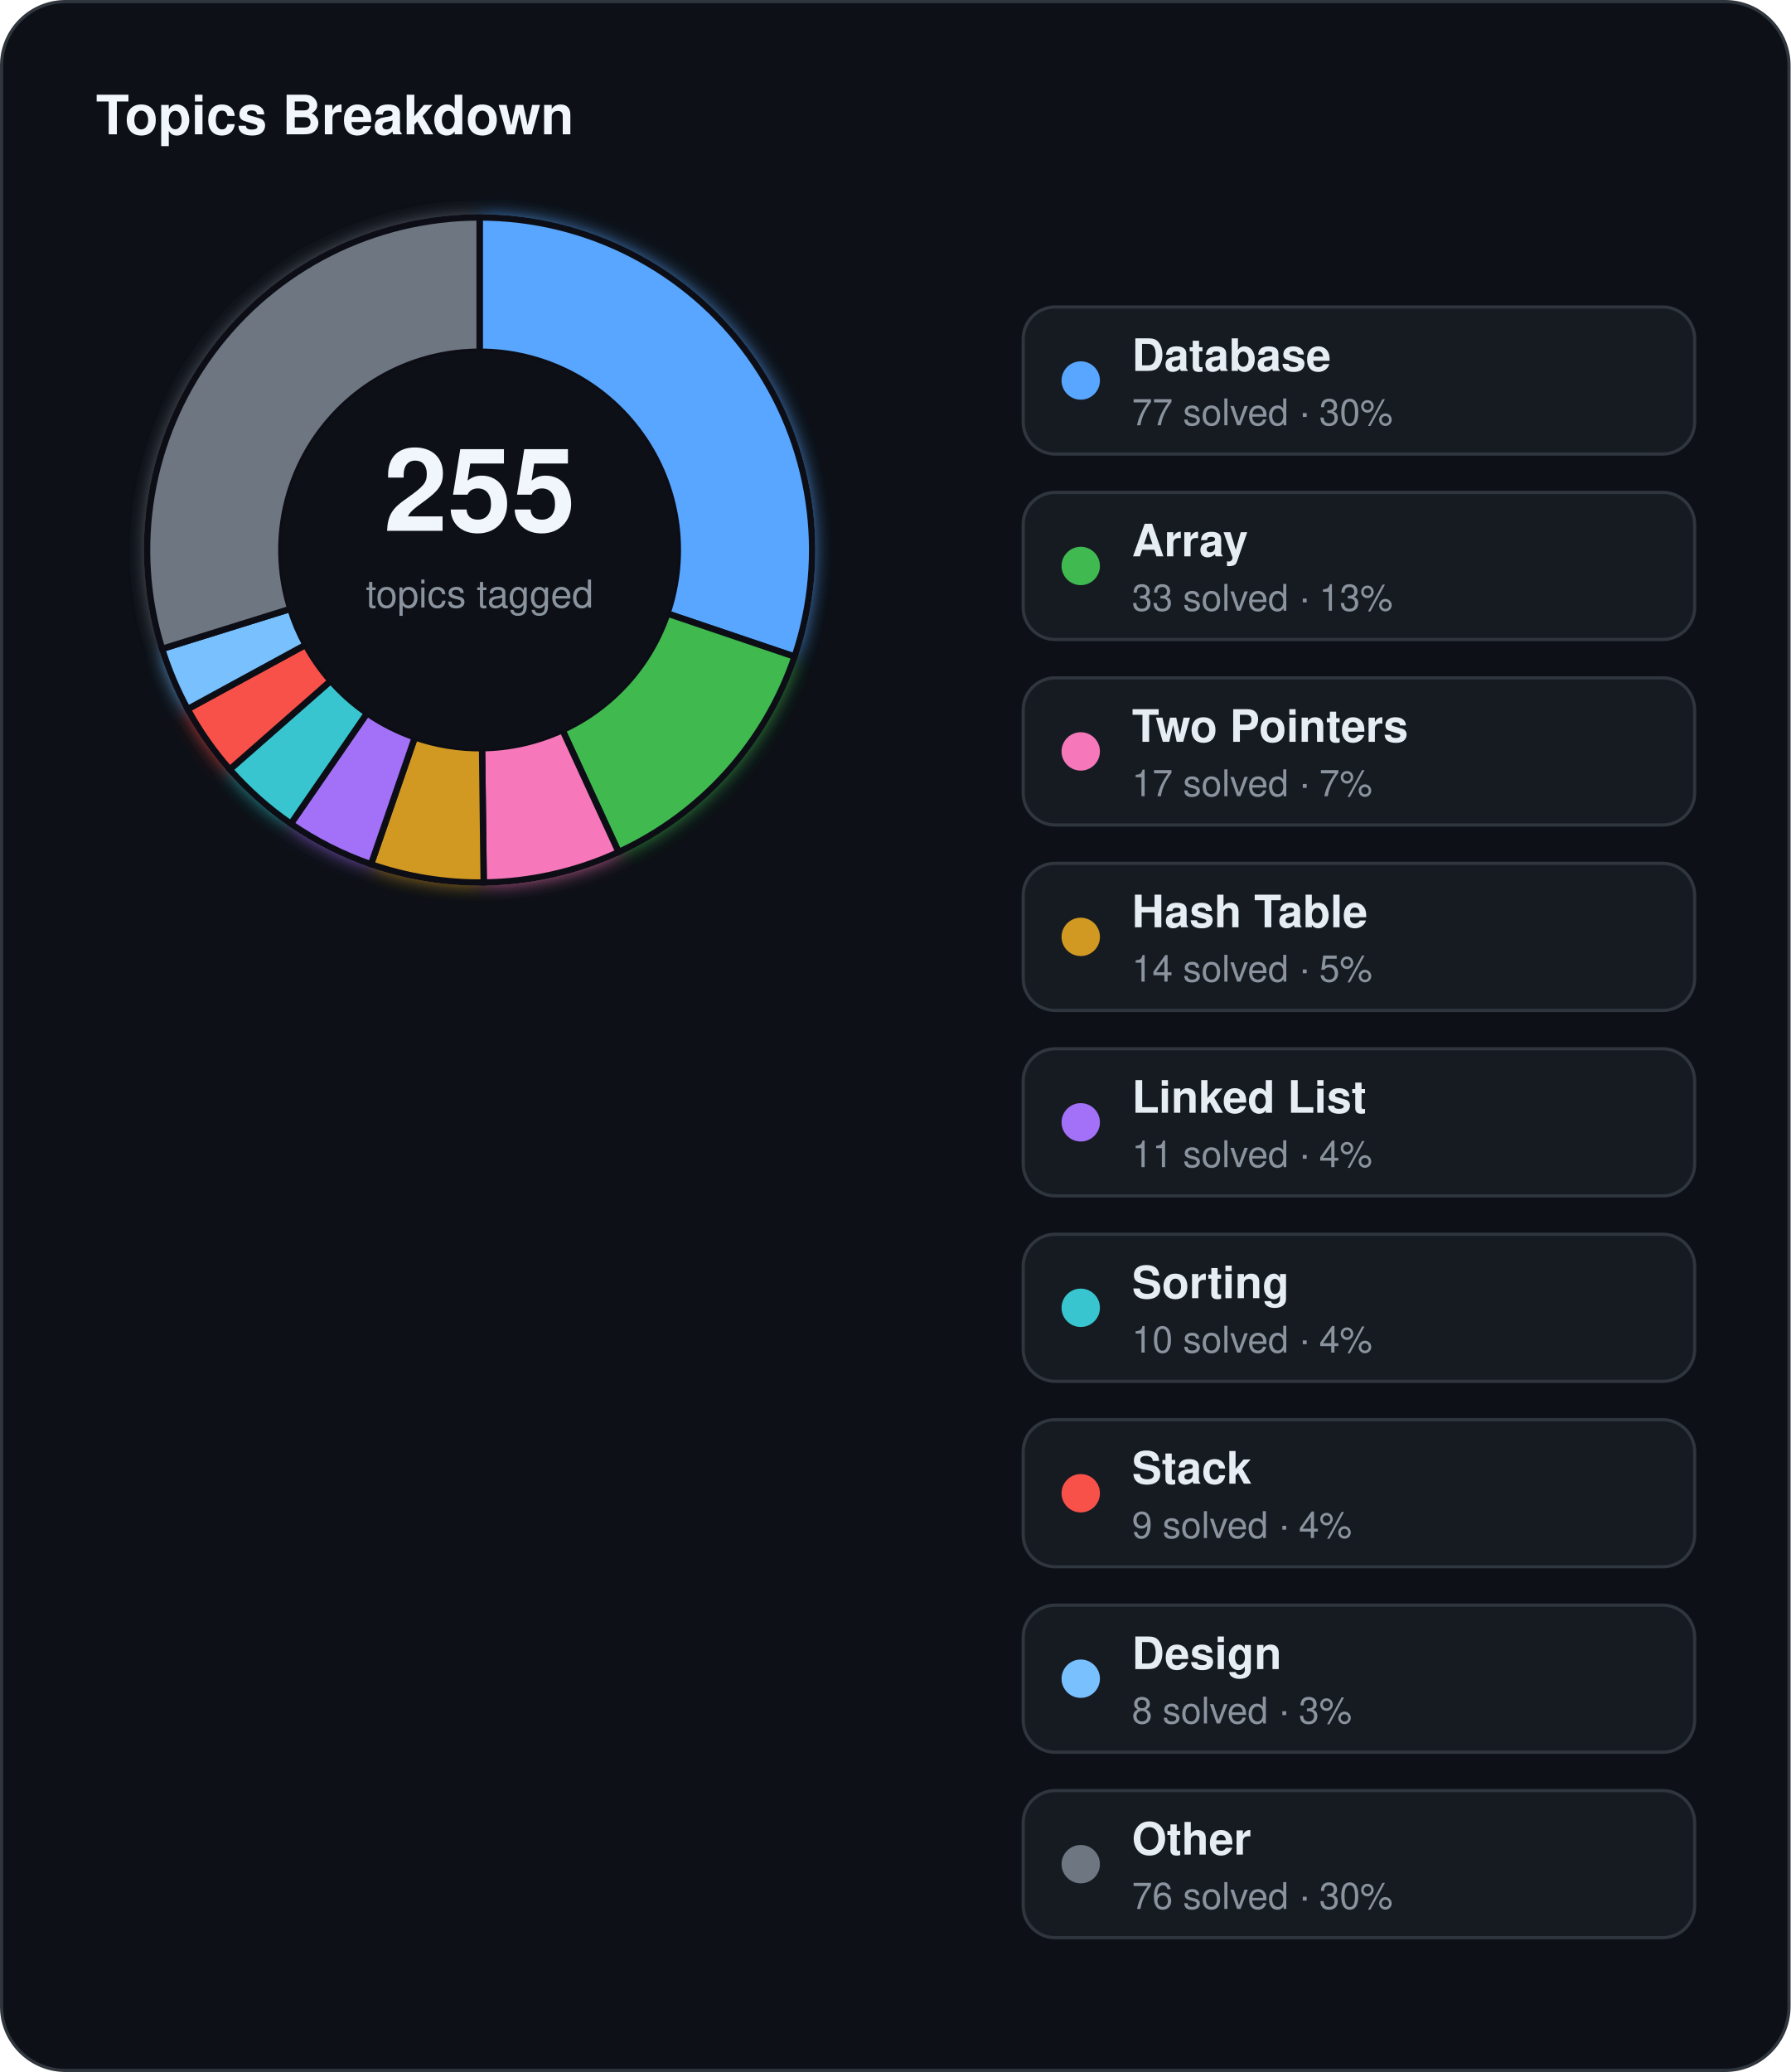
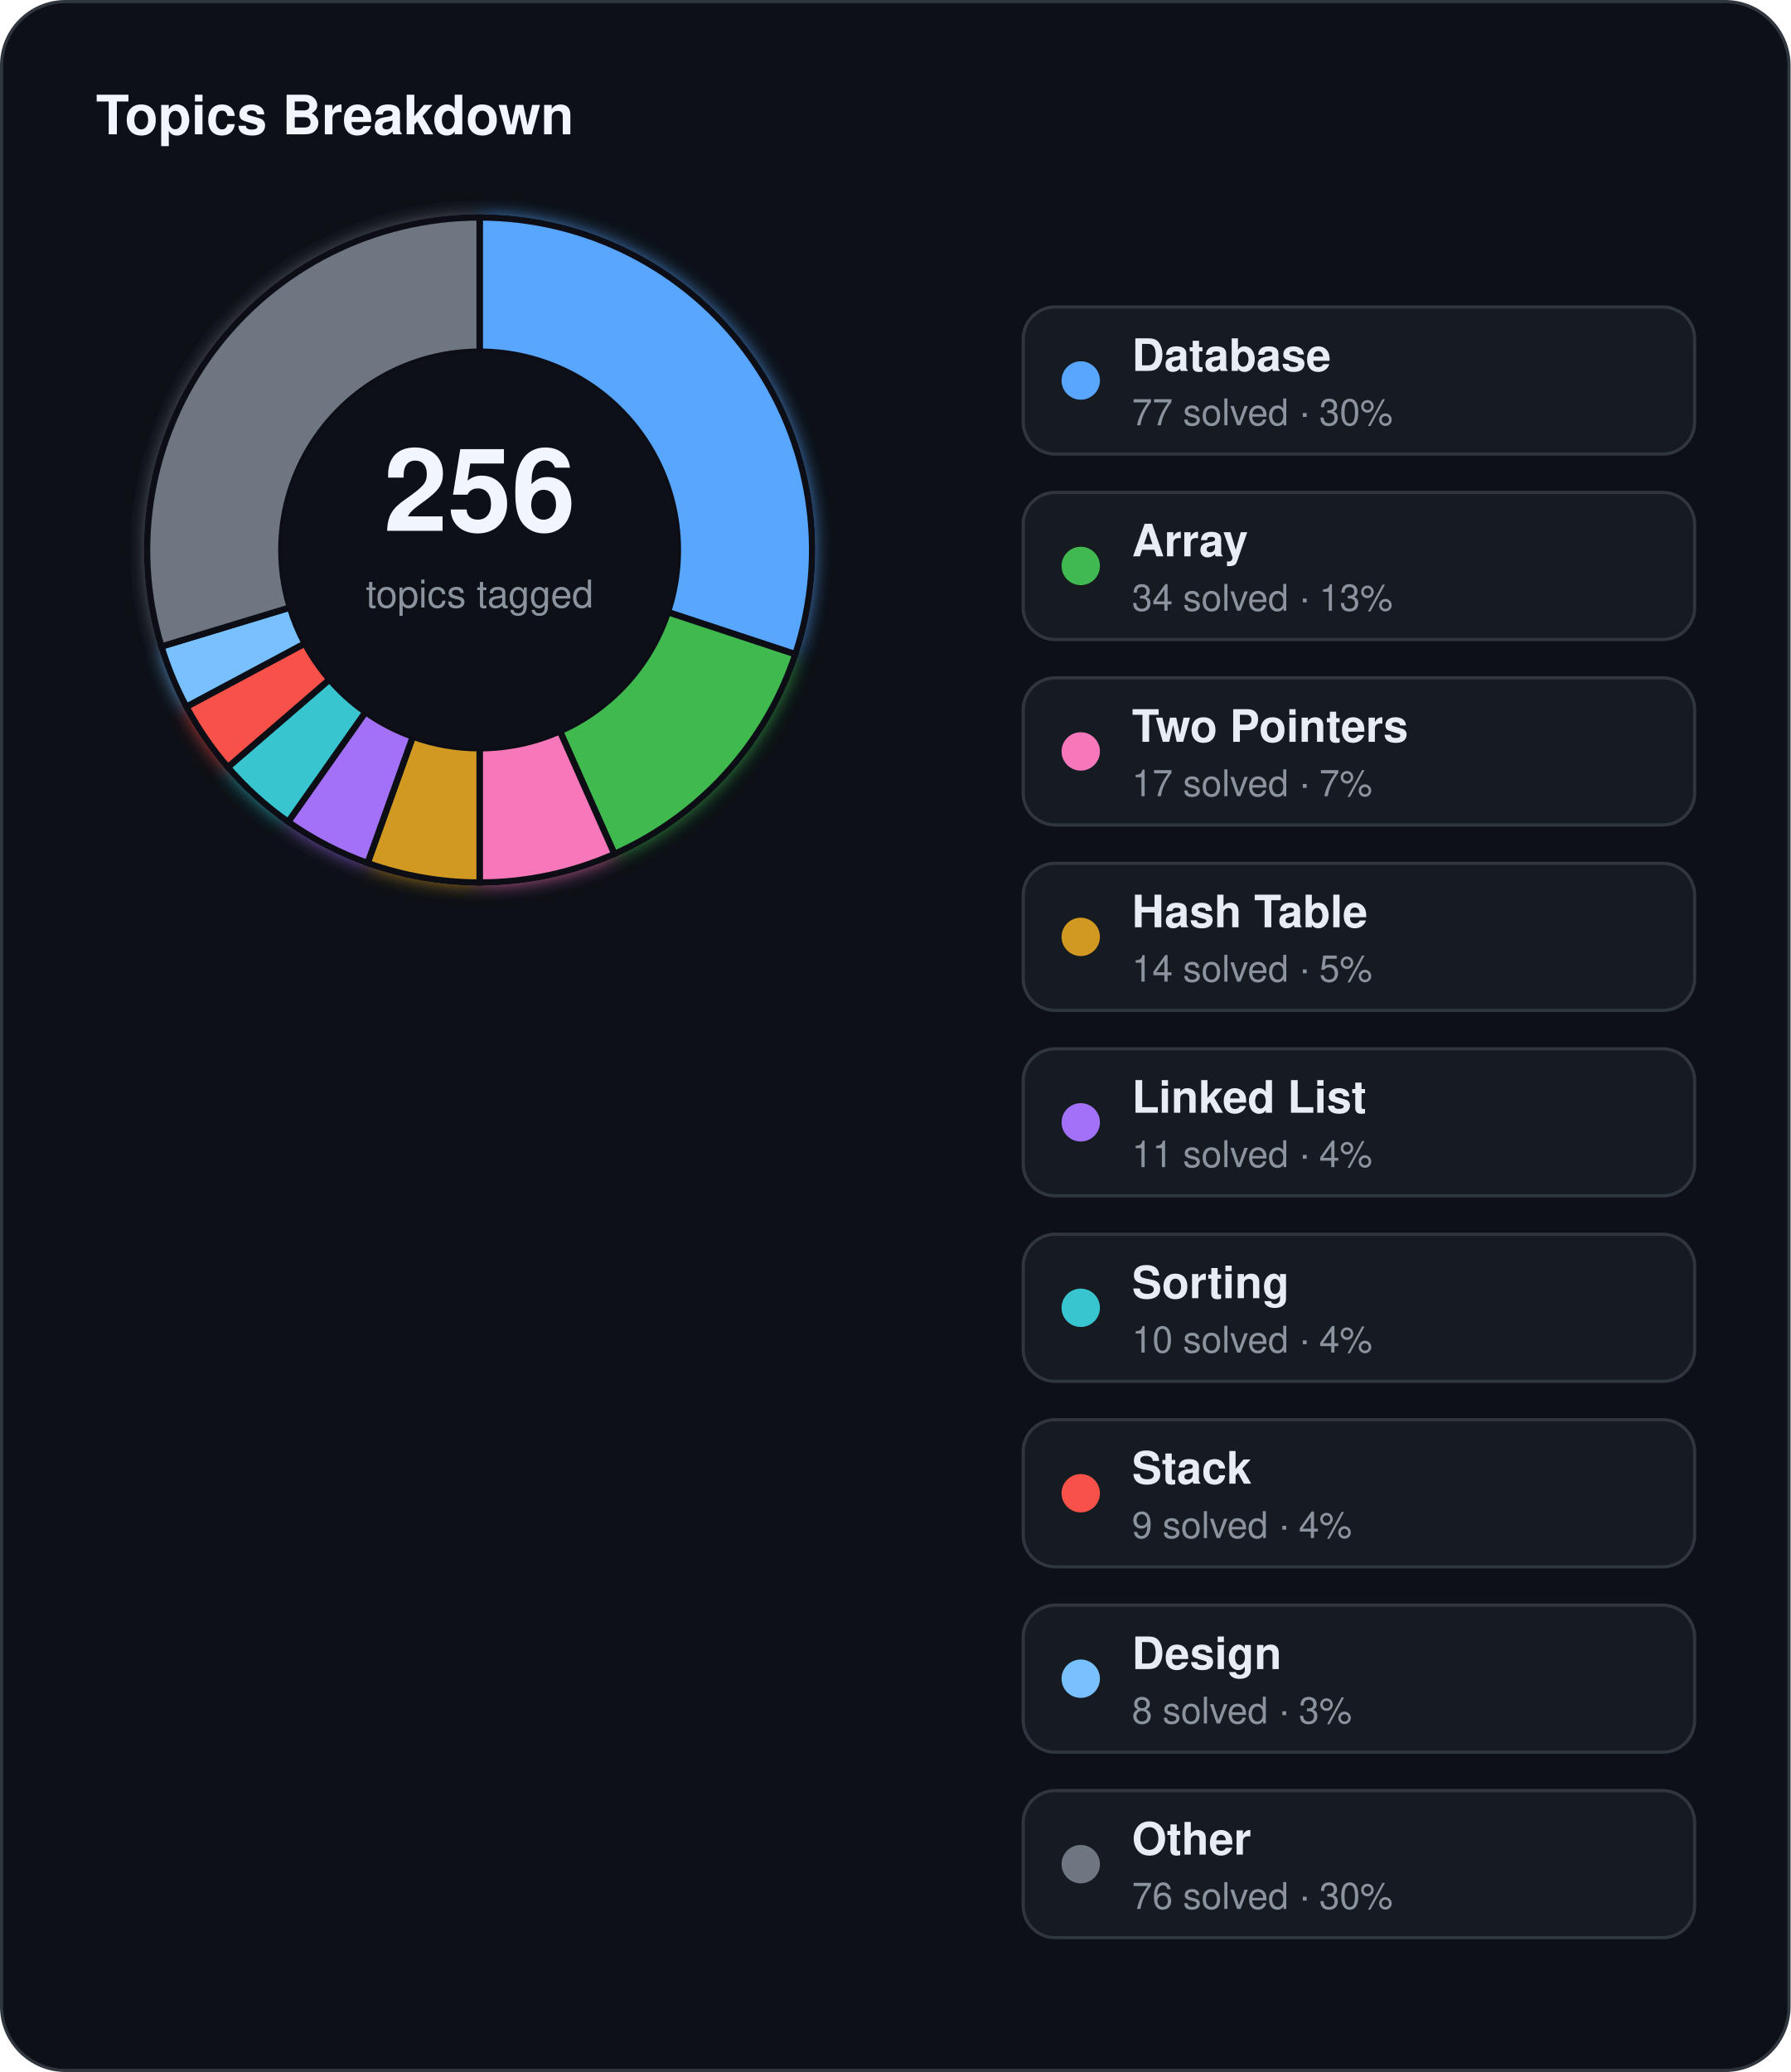
<svg xmlns="http://www.w3.org/2000/svg" width="560" height="648" viewBox="0 0 560 648">
  <defs>
    <filter id="topics-glow" x="-60%" y="-60%" width="220%" height="220%">
      <feGaussianBlur stdDeviation="3" result="blur" />
      <feMerge>
        <feMergeNode in="blur" />
        <feMergeNode in="SourceGraphic" />
      </feMerge>
    </filter>
  </defs>
  <rect x="0.5" y="0.5" width="559" height="647" rx="20" fill="#0d1117" stroke="#30363d" stroke-width="1" />
  <text x="30" y="42" fill="#f0f6fc" font-family="Segoe UI, Helvetica, Arial, sans-serif" font-size="17" font-weight="700">Topics Breakdown</text>
  <g filter="url(#topics-glow)">
-     <path d="M 150.00,68.00 A 104,104 0 0 1 248.51,205.35 L 208.72,191.88 A 62,62 0 0 0 150.00,110.00 Z" fill="#58a6ff" stroke="#0d1117" stroke-width="2" />
-     <path d="M 248.51,205.35 A 104,104 0 0 1 193.47,266.48 L 175.91,228.32 A 62,62 0 0 0 208.72,191.88 Z" fill="#3fb950" stroke="#0d1117" stroke-width="2" />
-     <path d="M 193.47,266.48 A 104,104 0 0 1 151.28,275.99 L 150.76,234.00 A 62,62 0 0 0 175.91,228.32 Z" fill="#f778ba" stroke="#0d1117" stroke-width="2" />
-     <path d="M 151.28,275.99 A 104,104 0 0 1 116.04,270.30 L 129.75,230.60 A 62,62 0 0 0 150.76,234.00 Z" fill="#d29922" stroke="#0d1117" stroke-width="2" />
-     <path d="M 116.04,270.30 A 104,104 0 0 1 90.96,257.62 L 114.80,223.04 A 62,62 0 0 0 129.75,230.60 Z" fill="#a371f7" stroke="#0d1117" stroke-width="2" />
-     <path d="M 90.96,257.62 A 104,104 0 0 1 71.86,240.63 L 103.42,212.92 A 62,62 0 0 0 114.80,223.04 Z" fill="#39c5cf" stroke="#0d1117" stroke-width="2" />
-     <path d="M 71.86,240.63 A 104,104 0 0 1 58.68,221.77 L 95.56,201.67 A 62,62 0 0 0 103.42,212.92 Z" fill="#f85149" stroke="#0d1117" stroke-width="2" />
-     <path d="M 58.68,221.77 A 104,104 0 0 1 50.70,202.92 L 90.80,190.43 A 62,62 0 0 0 95.56,201.67 Z" fill="#79c0ff" stroke="#0d1117" stroke-width="2" />
-     <path d="M 50.70,202.92 A 104,104 0 0 1 150.00,68.00 L 150.00,110.00 A 62,62 0 0 0 90.80,190.43 Z" fill="#6e7681" stroke="#0d1117" stroke-width="2" />
+     <path d="M 150.00,68.00 A 104,104 0 0 1 248.75,204.62 L 208.87,191.45 A 62,62 0 0 0 150.00,110.00 Z" fill="#58a6ff" stroke="#0d1117" stroke-width="2" />
+     <path d="M 248.75,204.62 A 104,104 0 0 1 192.15,267.08 L 175.12,228.68 A 62,62 0 0 0 208.87,191.45 Z" fill="#3fb950" stroke="#0d1117" stroke-width="2" />
+     <path d="M 192.15,267.08 A 104,104 0 0 1 150.00,276.00 L 150.00,234.00 A 62,62 0 0 0 175.12,228.68 Z" fill="#f778ba" stroke="#0d1117" stroke-width="2" />
+     <path d="M 150.00,276.00 A 104,104 0 0 1 114.96,269.92 L 129.11,230.38 A 62,62 0 0 0 150.00,234.00 Z" fill="#d29922" stroke="#0d1117" stroke-width="2" />
+     <path d="M 114.96,269.92 A 104,104 0 0 1 90.12,257.03 L 114.30,222.69 A 62,62 0 0 0 129.11,230.38 Z" fill="#a371f7" stroke="#0d1117" stroke-width="2" />
+     <path d="M 90.12,257.03 A 104,104 0 0 1 71.25,239.93 L 103.05,212.50 A 62,62 0 0 0 114.30,222.69 Z" fill="#39c5cf" stroke="#0d1117" stroke-width="2" />
+     <path d="M 71.25,239.93 A 104,104 0 0 1 58.28,221.03 L 95.32,201.23 A 62,62 0 0 0 103.05,212.50 Z" fill="#f85149" stroke="#0d1117" stroke-width="2" />
+     <path d="M 58.28,221.03 A 104,104 0 0 1 50.48,202.19 L 90.67,190.00 A 62,62 0 0 0 95.32,201.23 Z" fill="#79c0ff" stroke="#0d1117" stroke-width="2" />
+     <path d="M 50.48,202.19 A 104,104 0 0 1 150.00,68.00 L 150.00,110.00 A 62,62 0 0 0 90.67,190.00 Z" fill="#6e7681" stroke="#0d1117" stroke-width="2" />
  </g>
  <circle cx="150" cy="172" r="62" fill="#0d1117" />
-   <text x="150" y="166" text-anchor="middle" fill="#f0f6fc" font-family="Segoe UI, Helvetica, Arial, sans-serif" font-size="36" font-weight="700">255</text>
+   <text x="150" y="166" text-anchor="middle" fill="#f0f6fc" font-family="Segoe UI, Helvetica, Arial, sans-serif" font-size="36" font-weight="700">256</text>
  <text x="150" y="190" text-anchor="middle" fill="#8b949e" font-family="Segoe UI, Helvetica, Arial, sans-serif" font-size="12">topics tagged</text>
  <rect x="320" y="96" width="210" height="46" rx="10" fill="#161b22" stroke="#30363d" stroke-width="1" />
  <circle cx="338" cy="119" r="6" fill="#58a6ff" />
  <text x="354" y="116" fill="#e6edf3" font-family="Segoe UI, Helvetica, Arial, sans-serif" font-size="14" font-weight="600">Database</text>
  <text x="354" y="133" fill="#8b949e" font-family="Segoe UI, Helvetica, Arial, sans-serif" font-size="11.5">77 solved · 30%</text>
  <rect x="320" y="154" width="210" height="46" rx="10" fill="#161b22" stroke="#30363d" stroke-width="1" />
  <circle cx="338" cy="177" r="6" fill="#3fb950" />
  <text x="354" y="174" fill="#e6edf3" font-family="Segoe UI, Helvetica, Arial, sans-serif" font-size="14" font-weight="600">Array</text>
-   <text x="354" y="191" fill="#8b949e" font-family="Segoe UI, Helvetica, Arial, sans-serif" font-size="11.5">33 solved · 13%</text>
+   <text x="354" y="191" fill="#8b949e" font-family="Segoe UI, Helvetica, Arial, sans-serif" font-size="11.5">34 solved · 13%</text>
  <rect x="320" y="212" width="210" height="46" rx="10" fill="#161b22" stroke="#30363d" stroke-width="1" />
  <circle cx="338" cy="235" r="6" fill="#f778ba" />
  <text x="354" y="232" fill="#e6edf3" font-family="Segoe UI, Helvetica, Arial, sans-serif" font-size="14" font-weight="600">Two Pointers</text>
  <text x="354" y="249" fill="#8b949e" font-family="Segoe UI, Helvetica, Arial, sans-serif" font-size="11.5">17 solved · 7%</text>
  <rect x="320" y="270" width="210" height="46" rx="10" fill="#161b22" stroke="#30363d" stroke-width="1" />
  <circle cx="338" cy="293" r="6" fill="#d29922" />
  <text x="354" y="290" fill="#e6edf3" font-family="Segoe UI, Helvetica, Arial, sans-serif" font-size="14" font-weight="600">Hash Table</text>
  <text x="354" y="307" fill="#8b949e" font-family="Segoe UI, Helvetica, Arial, sans-serif" font-size="11.5">14 solved · 5%</text>
  <rect x="320" y="328" width="210" height="46" rx="10" fill="#161b22" stroke="#30363d" stroke-width="1" />
  <circle cx="338" cy="351" r="6" fill="#a371f7" />
  <text x="354" y="348" fill="#e6edf3" font-family="Segoe UI, Helvetica, Arial, sans-serif" font-size="14" font-weight="600">Linked List</text>
  <text x="354" y="365" fill="#8b949e" font-family="Segoe UI, Helvetica, Arial, sans-serif" font-size="11.5">11 solved · 4%</text>
  <rect x="320" y="386" width="210" height="46" rx="10" fill="#161b22" stroke="#30363d" stroke-width="1" />
  <circle cx="338" cy="409" r="6" fill="#39c5cf" />
  <text x="354" y="406" fill="#e6edf3" font-family="Segoe UI, Helvetica, Arial, sans-serif" font-size="14" font-weight="600">Sorting</text>
  <text x="354" y="423" fill="#8b949e" font-family="Segoe UI, Helvetica, Arial, sans-serif" font-size="11.5">10 solved · 4%</text>
  <rect x="320" y="444" width="210" height="46" rx="10" fill="#161b22" stroke="#30363d" stroke-width="1" />
  <circle cx="338" cy="467" r="6" fill="#f85149" />
  <text x="354" y="464" fill="#e6edf3" font-family="Segoe UI, Helvetica, Arial, sans-serif" font-size="14" font-weight="600">Stack</text>
  <text x="354" y="481" fill="#8b949e" font-family="Segoe UI, Helvetica, Arial, sans-serif" font-size="11.5">9 solved · 4%</text>
  <rect x="320" y="502" width="210" height="46" rx="10" fill="#161b22" stroke="#30363d" stroke-width="1" />
  <circle cx="338" cy="525" r="6" fill="#79c0ff" />
  <text x="354" y="522" fill="#e6edf3" font-family="Segoe UI, Helvetica, Arial, sans-serif" font-size="14" font-weight="600">Design</text>
  <text x="354" y="539" fill="#8b949e" font-family="Segoe UI, Helvetica, Arial, sans-serif" font-size="11.5">8 solved · 3%</text>
  <rect x="320" y="560" width="210" height="46" rx="10" fill="#161b22" stroke="#30363d" stroke-width="1" />
  <circle cx="338" cy="583" r="6" fill="#6e7681" />
  <text x="354" y="580" fill="#e6edf3" font-family="Segoe UI, Helvetica, Arial, sans-serif" font-size="14" font-weight="600">Other</text>
  <text x="354" y="597" fill="#8b949e" font-family="Segoe UI, Helvetica, Arial, sans-serif" font-size="11.5">76 solved · 30%</text>
</svg>
